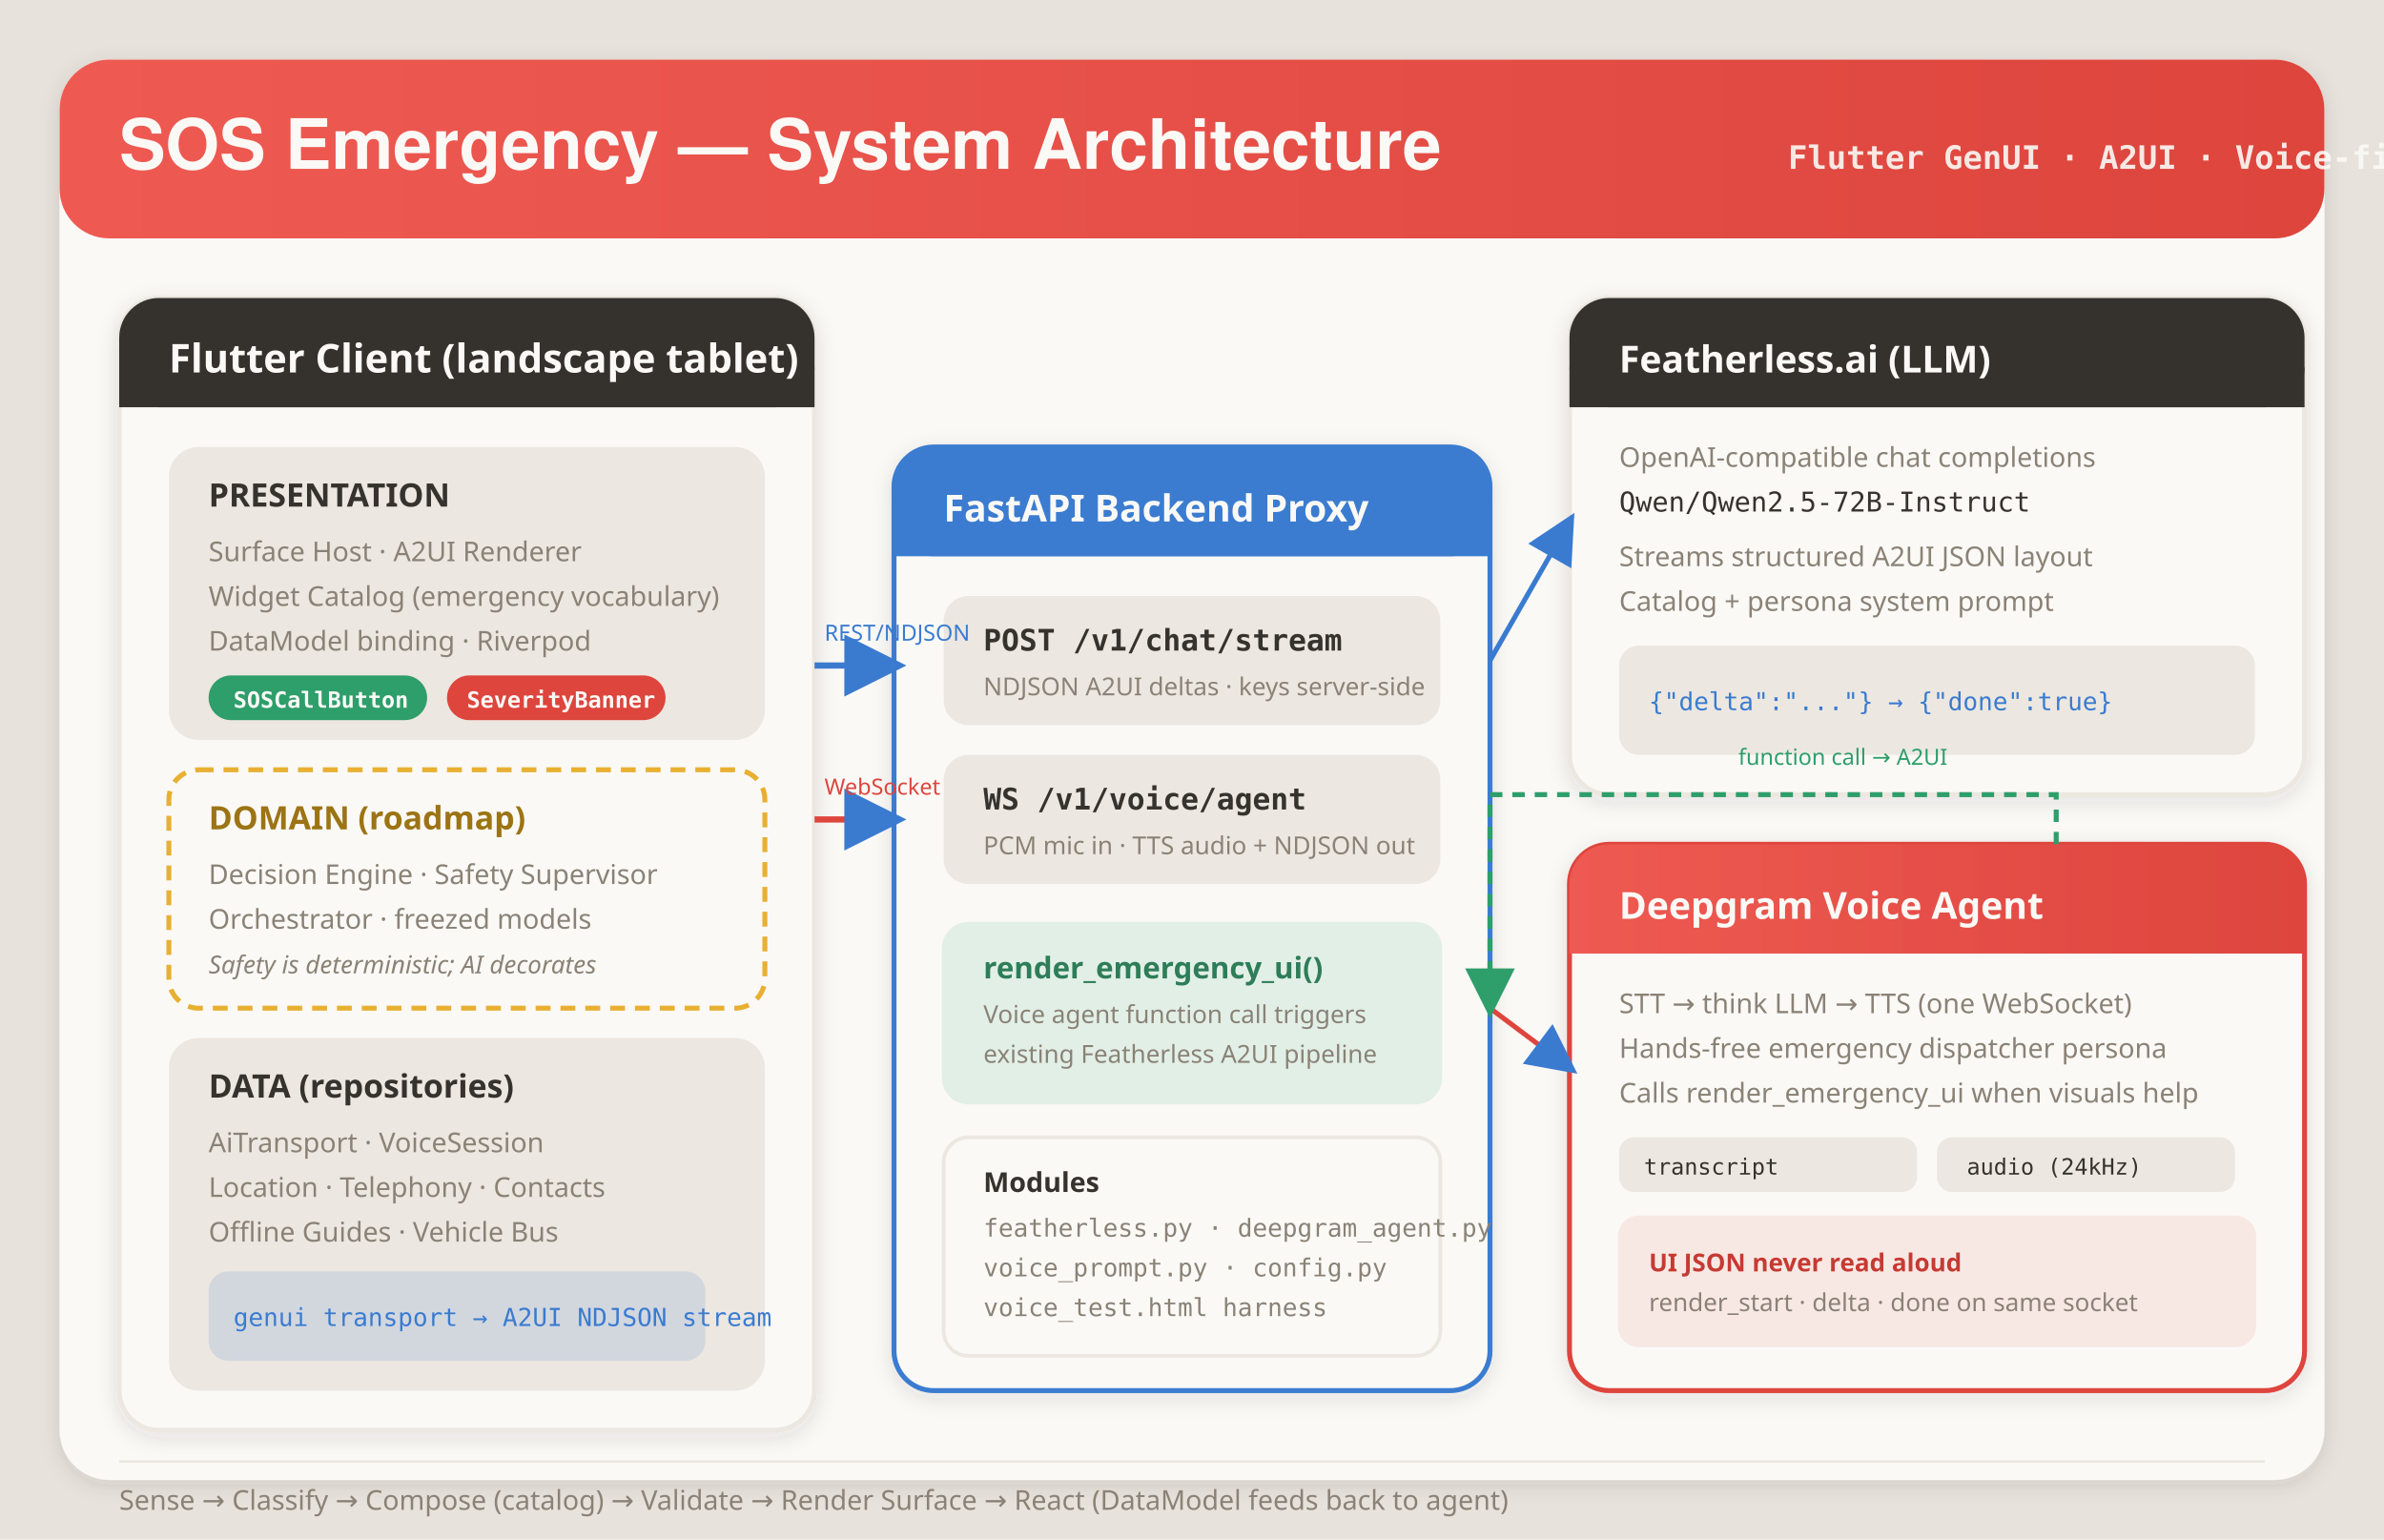
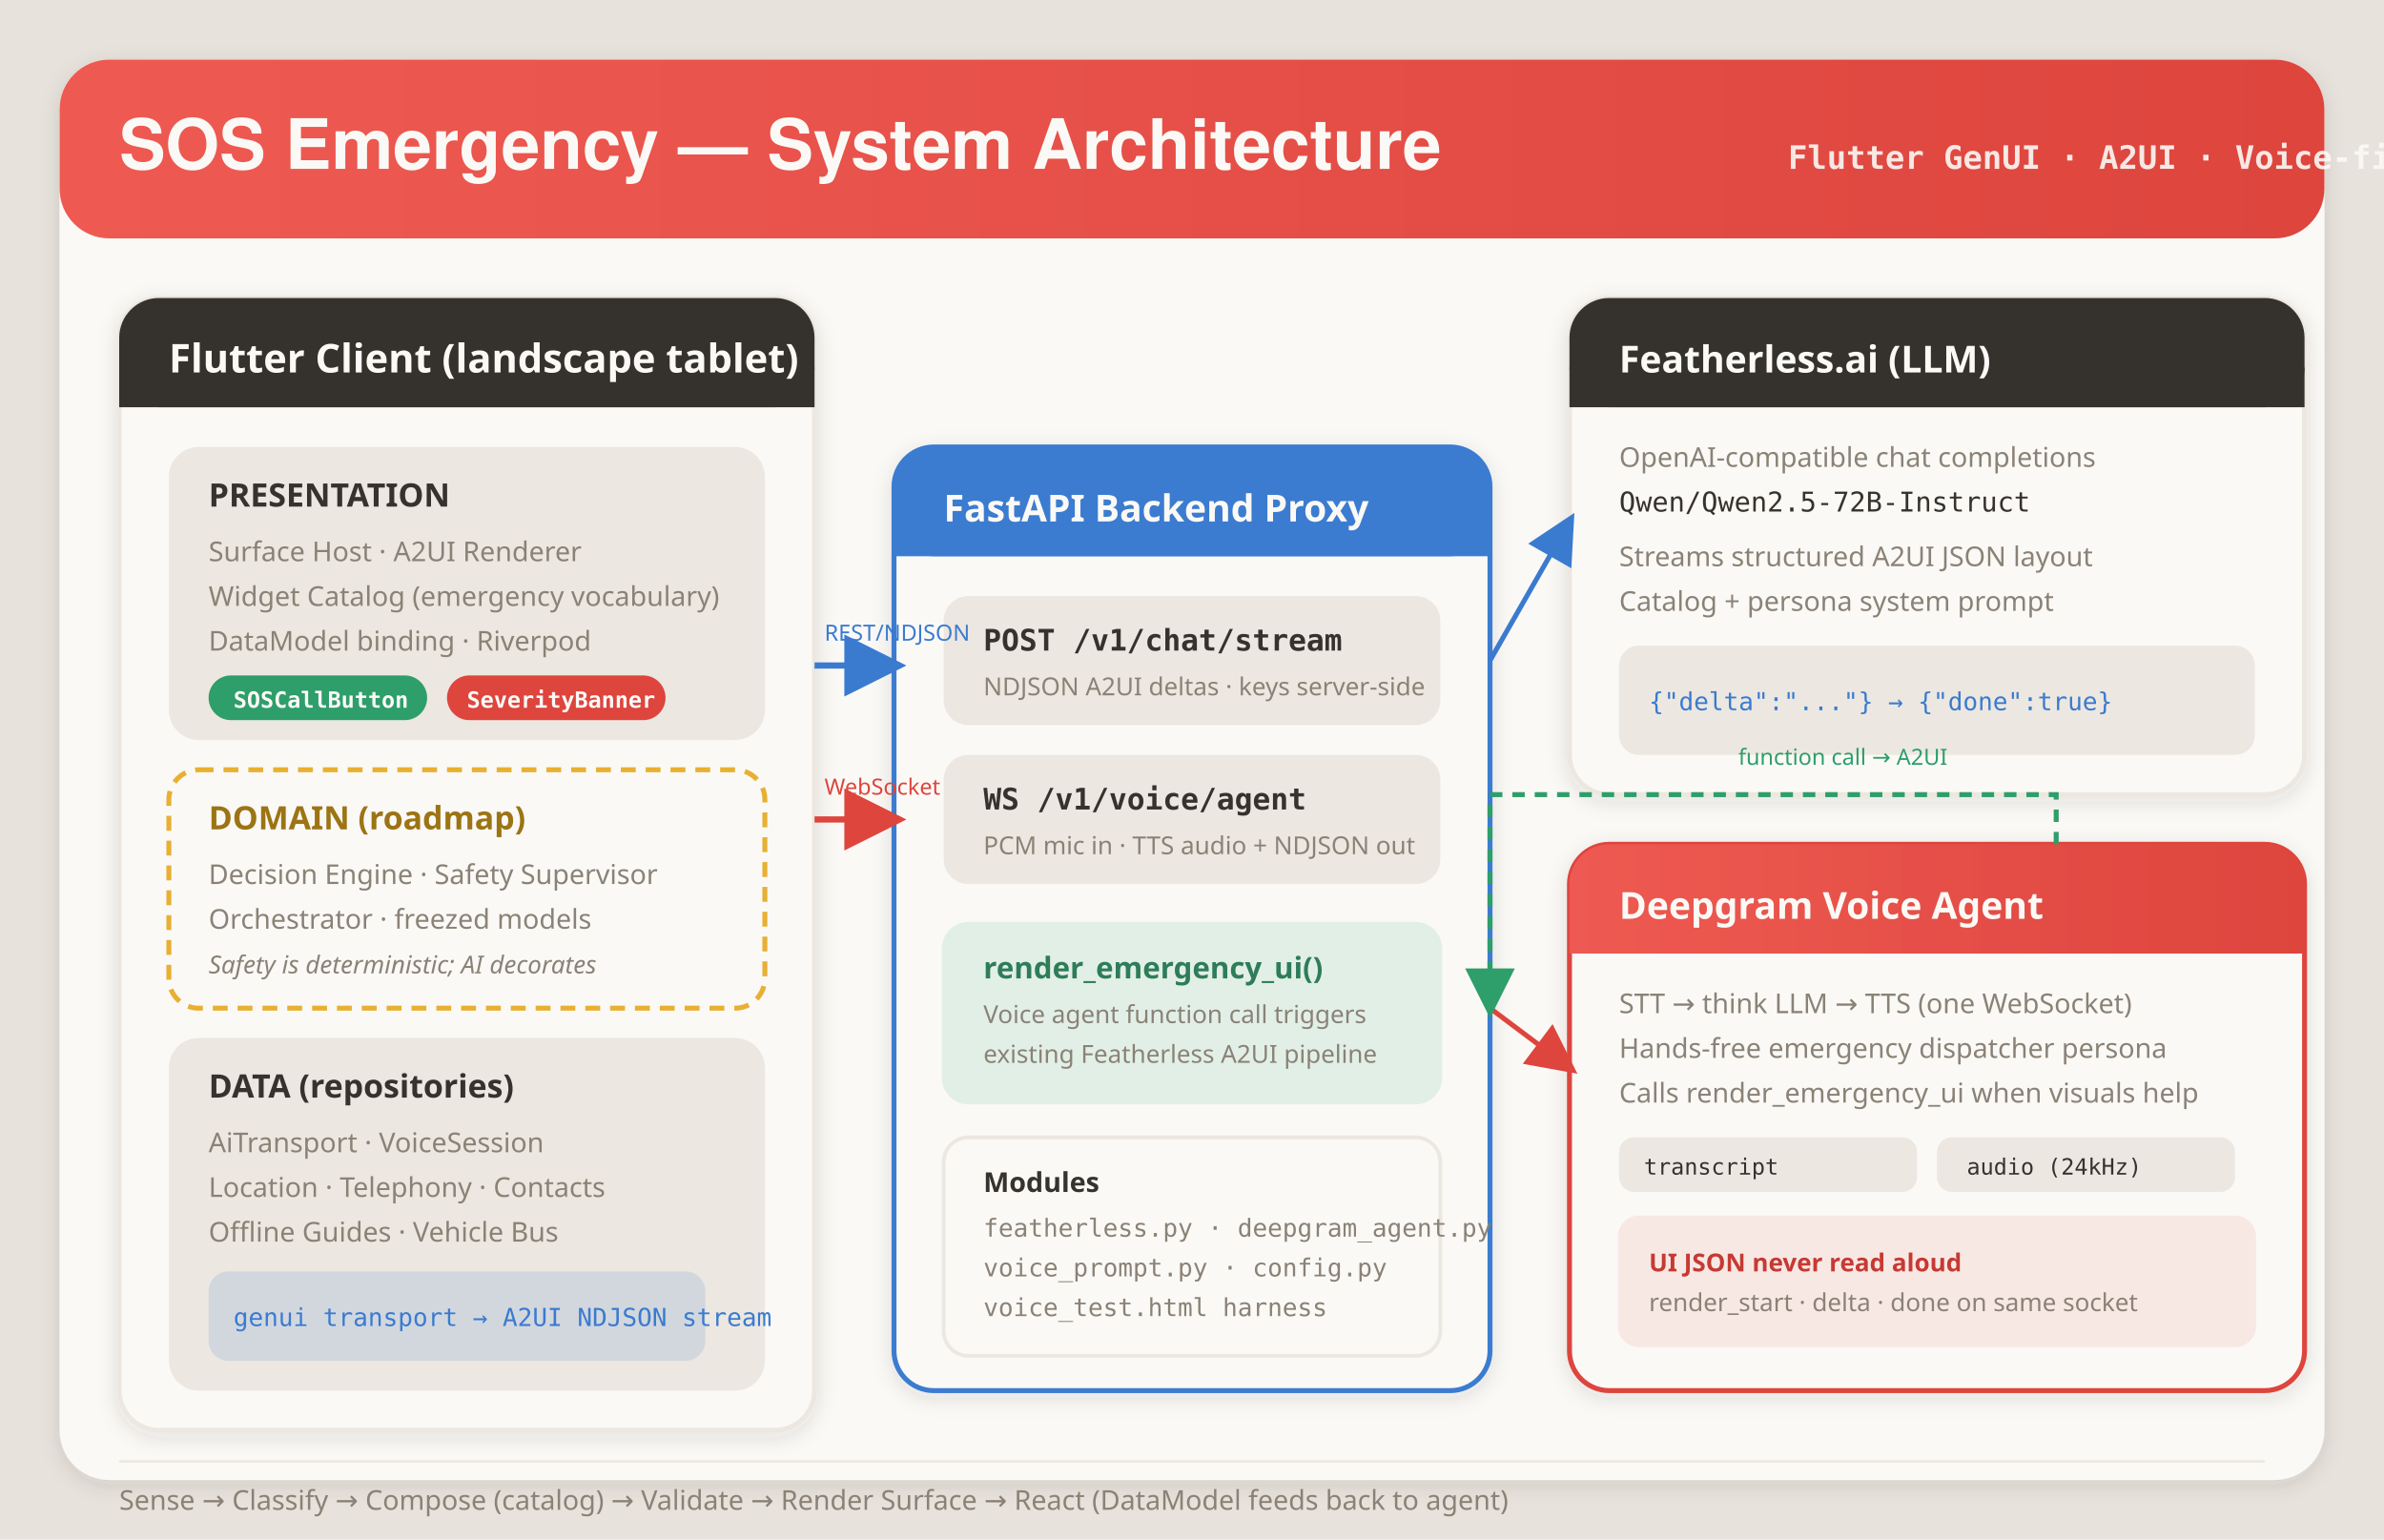
<svg xmlns="http://www.w3.org/2000/svg" viewBox="0 0 960 620" role="img" aria-labelledby="title desc">
  <defs>
    <linearGradient id="criticalGrad" x1="0%" y1="0%" x2="100%" y2="0%">
      <stop offset="0%" stop-color="#EE5A52" />
      <stop offset="100%" stop-color="#DD453D" />
    </linearGradient>
    <filter id="shadow" x="-4%" y="-4%" width="108%" height="112%">
      <feDropShadow dx="0" dy="2" stdDeviation="4" flood-color="#36322E" flood-opacity="0.12" />
    </filter>
    <marker id="arrow" markerWidth="10" markerHeight="10" refX="8" refY="5" orient="auto">
      <path d="M0,0 L10,5 L0,10 Z" fill="#3A7BD0" />
    </marker>
    <marker id="arrowGreen" markerWidth="10" markerHeight="10" refX="8" refY="5" orient="auto">
      <path d="M0,0 L10,5 L0,10 Z" fill="#2E9E6B" />
+     </marker>
+     <marker id="arrowRed" markerWidth="10" markerHeight="10" refX="8" refY="5" orient="auto">
+       <path d="M0,0 L10,5 L0,10 Z" fill="#DD453D" />
    </marker>
  </defs>
  <rect width="960" height="620" fill="#E7E2DB" />
  <rect x="24" y="24" width="912" height="572" rx="20" fill="#FBF9F6" filter="url(#shadow)" />
  <rect x="24" y="24" width="912" height="72" rx="20" fill="url(#criticalGrad)" />
  <text x="48" y="68" font-family="Segoe UI, Helvetica, Arial, sans-serif" font-size="28" font-weight="800" fill="#FBF9F6">SOS Emergency — System Architecture</text>
  <text x="720" y="68" font-family="Consolas, monospace" font-size="13" font-weight="600" fill="#FBF9F6" opacity="0.9">Flutter GenUI · A2UI · Voice-first</text>
  <g filter="url(#shadow)">
    <rect x="48" y="120" width="280" height="456" rx="16" fill="#FBF9F6" stroke="#ECE7E0" stroke-width="2" />
    <rect x="48" y="120" width="280" height="44" rx="16" fill="#36322E" />
    <rect x="48" y="148" width="280" height="16" fill="#36322E" />
    <text x="68" y="150" font-family="Segoe UI, sans-serif" font-size="16" font-weight="700" fill="#FBF9F6">Flutter Client (landscape tablet)</text>
  </g>
  <rect x="68" y="180" width="240" height="118" rx="12" fill="#ECE7E0" />
  <text x="84" y="204" font-family="Segoe UI, sans-serif" font-size="13" font-weight="800" fill="#36322E">PRESENTATION</text>
  <text x="84" y="226" font-family="Segoe UI, sans-serif" font-size="11" fill="#8A8276">Surface Host · A2UI Renderer</text>
  <text x="84" y="244" font-family="Segoe UI, sans-serif" font-size="11" fill="#8A8276">Widget Catalog (emergency vocabulary)</text>
  <text x="84" y="262" font-family="Segoe UI, sans-serif" font-size="11" fill="#8A8276">DataModel binding · Riverpod</text>
  <rect x="84" y="272" width="88" height="18" rx="9" fill="#2E9E6B" />
  <text x="94" y="285" font-family="Consolas, monospace" font-size="9" font-weight="700" fill="#FBF9F6">SOSCallButton</text>
  <rect x="180" y="272" width="88" height="18" rx="9" fill="#DD453D" />
  <text x="188" y="285" font-family="Consolas, monospace" font-size="9" font-weight="700" fill="#FBF9F6">SeverityBanner</text>
  <rect x="68" y="310" width="240" height="96" rx="12" fill="#FBF9F6" stroke="#E8B032" stroke-width="2" stroke-dasharray="6 4" />
  <text x="84" y="334" font-family="Segoe UI, sans-serif" font-size="13" font-weight="800" fill="#9C7414">DOMAIN (roadmap)</text>
  <text x="84" y="356" font-family="Segoe UI, sans-serif" font-size="11" fill="#8A8276">Decision Engine · Safety Supervisor</text>
  <text x="84" y="374" font-family="Segoe UI, sans-serif" font-size="11" fill="#8A8276">Orchestrator · freezed models</text>
  <text x="84" y="392" font-family="Segoe UI, sans-serif" font-size="10" font-style="italic" fill="#8A8276">Safety is deterministic; AI decorates</text>
  <rect x="68" y="418" width="240" height="142" rx="12" fill="#ECE7E0" />
  <text x="84" y="442" font-family="Segoe UI, sans-serif" font-size="13" font-weight="800" fill="#36322E">DATA (repositories)</text>
  <text x="84" y="464" font-family="Segoe UI, sans-serif" font-size="11" fill="#8A8276">AiTransport · VoiceSession</text>
  <text x="84" y="482" font-family="Segoe UI, sans-serif" font-size="11" fill="#8A8276">Location · Telephony · Contacts</text>
  <text x="84" y="500" font-family="Segoe UI, sans-serif" font-size="11" fill="#8A8276">Offline Guides · Vehicle Bus</text>
  <rect x="84" y="512" width="200" height="36" rx="8" fill="#3A7BD0" opacity="0.15" />
  <text x="94" y="534" font-family="Consolas, monospace" font-size="10" fill="#3A7BD0">genui transport → A2UI NDJSON stream</text>
  <g filter="url(#shadow)">
    <rect x="360" y="180" width="240" height="380" rx="16" fill="#FBF9F6" stroke="#3A7BD0" stroke-width="2" />
    <rect x="360" y="180" width="240" height="44" rx="16" fill="#3A7BD0" />
    <rect x="360" y="208" width="240" height="16" fill="#3A7BD0" />
    <text x="380" y="210" font-family="Segoe UI, sans-serif" font-size="15" font-weight="700" fill="#FBF9F6">FastAPI Backend Proxy</text>
  </g>
  <rect x="380" y="240" width="200" height="52" rx="10" fill="#ECE7E0" />
  <text x="396" y="262" font-family="Consolas, monospace" font-size="12" font-weight="700" fill="#36322E">POST /v1/chat/stream</text>
  <text x="396" y="280" font-family="Segoe UI, sans-serif" font-size="10" fill="#8A8276">NDJSON A2UI deltas · keys server-side</text>
  <rect x="380" y="304" width="200" height="52" rx="10" fill="#ECE7E0" />
  <text x="396" y="326" font-family="Consolas, monospace" font-size="12" font-weight="700" fill="#36322E">WS /v1/voice/agent</text>
  <text x="396" y="344" font-family="Segoe UI, sans-serif" font-size="10" fill="#8A8276">PCM mic in · TTS audio + NDJSON out</text>
  <rect x="380" y="372" width="200" height="72" rx="10" fill="#2E9E6B" opacity="0.12" stroke="#2E9E6B" stroke-width="1.5" />
  <text x="396" y="394" font-family="Segoe UI, sans-serif" font-size="12" font-weight="800" fill="#2E7D58">render_emergency_ui()</text>
  <text x="396" y="412" font-family="Segoe UI, sans-serif" font-size="10" fill="#8A8276">Voice agent function call triggers</text>
  <text x="396" y="428" font-family="Segoe UI, sans-serif" font-size="10" fill="#8A8276">existing Featherless A2UI pipeline</text>
  <rect x="380" y="458" width="200" height="88" rx="10" fill="#FBF9F6" stroke="#ECE7E0" stroke-width="1.5" />
  <text x="396" y="480" font-family="Segoe UI, sans-serif" font-size="11" font-weight="700" fill="#36322E">Modules</text>
  <text x="396" y="498" font-family="Consolas, monospace" font-size="10" fill="#8A8276">featherless.py · deepgram_agent.py</text>
  <text x="396" y="514" font-family="Consolas, monospace" font-size="10" fill="#8A8276">voice_prompt.py · config.py</text>
  <text x="396" y="530" font-family="Consolas, monospace" font-size="10" fill="#8A8276">voice_test.html harness</text>
  <g filter="url(#shadow)">
    <rect x="632" y="120" width="296" height="200" rx="16" fill="#FBF9F6" stroke="#ECE7E0" stroke-width="2" />
    <rect x="632" y="120" width="296" height="44" rx="16" fill="#36322E" />
    <rect x="632" y="148" width="296" height="16" fill="#36322E" />
    <text x="652" y="150" font-family="Segoe UI, sans-serif" font-size="15" font-weight="700" fill="#FBF9F6">Featherless.ai (LLM)</text>
  </g>
  <text x="652" y="188" font-family="Segoe UI, sans-serif" font-size="11" fill="#8A8276">OpenAI-compatible chat completions</text>
  <text x="652" y="206" font-family="Consolas, monospace" font-size="11" fill="#36322E">Qwen/Qwen2.5-72B-Instruct</text>
  <text x="652" y="228" font-family="Segoe UI, sans-serif" font-size="11" fill="#8A8276">Streams structured A2UI JSON layout</text>
  <text x="652" y="246" font-family="Segoe UI, sans-serif" font-size="11" fill="#8A8276">Catalog + persona system prompt</text>
  <rect x="652" y="260" width="256" height="44" rx="8" fill="#ECE7E0" />
  <text x="664" y="286" font-family="Consolas, monospace" font-size="10" fill="#3A7BD0">{"delta":"..."} → {"done":true}</text>
  <g filter="url(#shadow)">
    <rect x="632" y="340" width="296" height="220" rx="16" fill="#FBF9F6" stroke="#DD453D" stroke-width="2" />
    <rect x="632" y="340" width="296" height="44" rx="16" fill="url(#criticalGrad)" />
    <rect x="632" y="368" width="296" height="16" fill="url(#criticalGrad)" />
    <text x="652" y="370" font-family="Segoe UI, sans-serif" font-size="15" font-weight="700" fill="#FBF9F6">Deepgram Voice Agent</text>
  </g>
  <text x="652" y="408" font-family="Segoe UI, sans-serif" font-size="11" fill="#8A8276">STT → think LLM → TTS (one WebSocket)</text>
  <text x="652" y="426" font-family="Segoe UI, sans-serif" font-size="11" fill="#8A8276">Hands-free emergency dispatcher persona</text>
  <text x="652" y="444" font-family="Segoe UI, sans-serif" font-size="11" fill="#8A8276">Calls render_emergency_ui when visuals help</text>
  <rect x="652" y="458" width="120" height="22" rx="6" fill="#ECE7E0" />
  <text x="662" y="473" font-family="Consolas, monospace" font-size="9" fill="#36322E">transcript</text>
  <rect x="780" y="458" width="120" height="22" rx="6" fill="#ECE7E0" />
  <text x="792" y="473" font-family="Consolas, monospace" font-size="9" fill="#36322E">audio (24kHz)</text>
  <rect x="652" y="490" width="256" height="52" rx="8" fill="#DD453D" opacity="0.1" stroke="#DD453D" />
  <text x="664" y="512" font-family="Segoe UI, sans-serif" font-size="10" font-weight="700" fill="#C63A33">UI JSON never read aloud</text>
  <text x="664" y="528" font-family="Segoe UI, sans-serif" font-size="10" fill="#8A8276">render_start · delta · done on same socket</text>
  <path d="M328 268 L360 268" stroke="#3A7BD0" stroke-width="2.5" marker-end="url(#arrow)" fill="none" />
  <text x="332" y="258" font-family="Segoe UI, sans-serif" font-size="9" fill="#3A7BD0">REST/NDJSON</text>
-   <path d="M328 330 L360 330" stroke="#DD453D" stroke-width="2.5" fill="none" />
-   <path d="M360 330 L360 330" stroke="#DD453D" stroke-width="2.5" marker-end="url(#arrow)" fill="none" />
+   <path d="M328 330 L360 330" stroke="#DD453D" stroke-width="2.5" marker-end="url(#arrowRed)" fill="none" />
  <text x="332" y="320" font-family="Segoe UI, sans-serif" font-size="9" fill="#DD453D">WebSocket</text>
  <path d="M600 266 L632 210" stroke="#3A7BD0" stroke-width="2" marker-end="url(#arrow)" fill="none" />
-   <path d="M600 406 L632 430" stroke="#DD453D" stroke-width="2" marker-end="url(#arrow)" fill="none" />
+   <path d="M600 406 L632 430" stroke="#DD453D" stroke-width="2" marker-end="url(#arrowRed)" fill="none" />
  <path d="M828 340 L828 320 L600 320 L600 406" stroke="#2E9E6B" stroke-width="2" stroke-dasharray="5 4" marker-end="url(#arrowGreen)" fill="none" />
  <text x="700" y="308" font-family="Segoe UI, sans-serif" font-size="9" fill="#2E9E6B">function call → A2UI</text>
-   <rect x="48" y="584" width="864" height="0" fill="none" />
  <rect x="48" y="588" width="864" height="1" fill="#ECE7E0" />
  <text x="48" y="608" font-family="Segoe UI, sans-serif" font-size="11" fill="#8A8276">
    Sense → Classify → Compose (catalog) → Validate → Render Surface → React (DataModel feeds back to agent)
  </text>
</svg>
